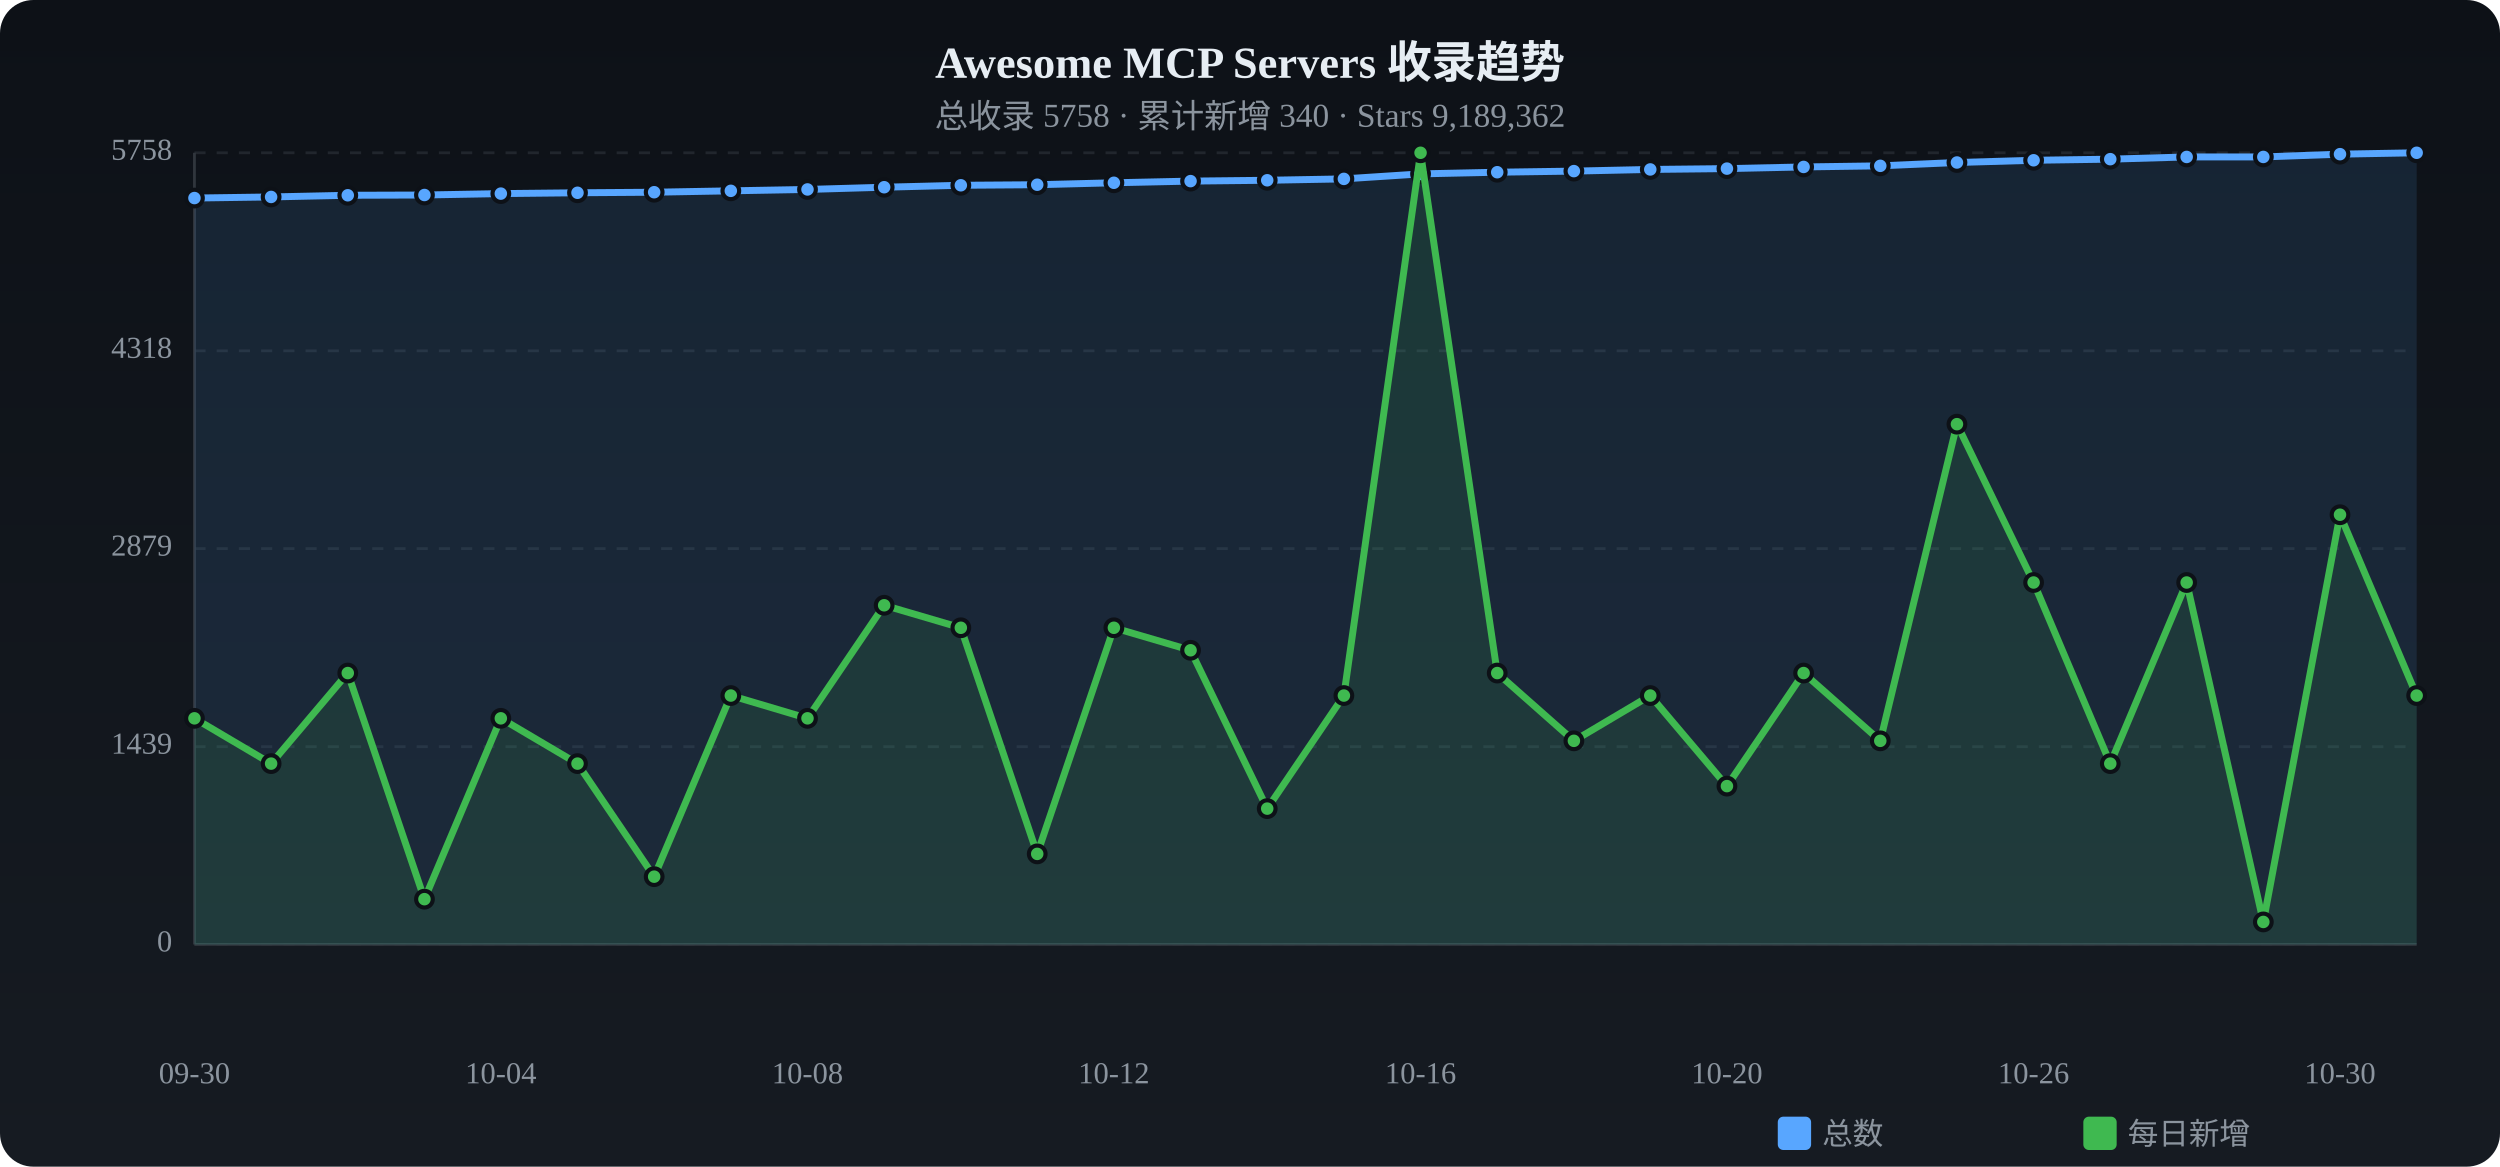
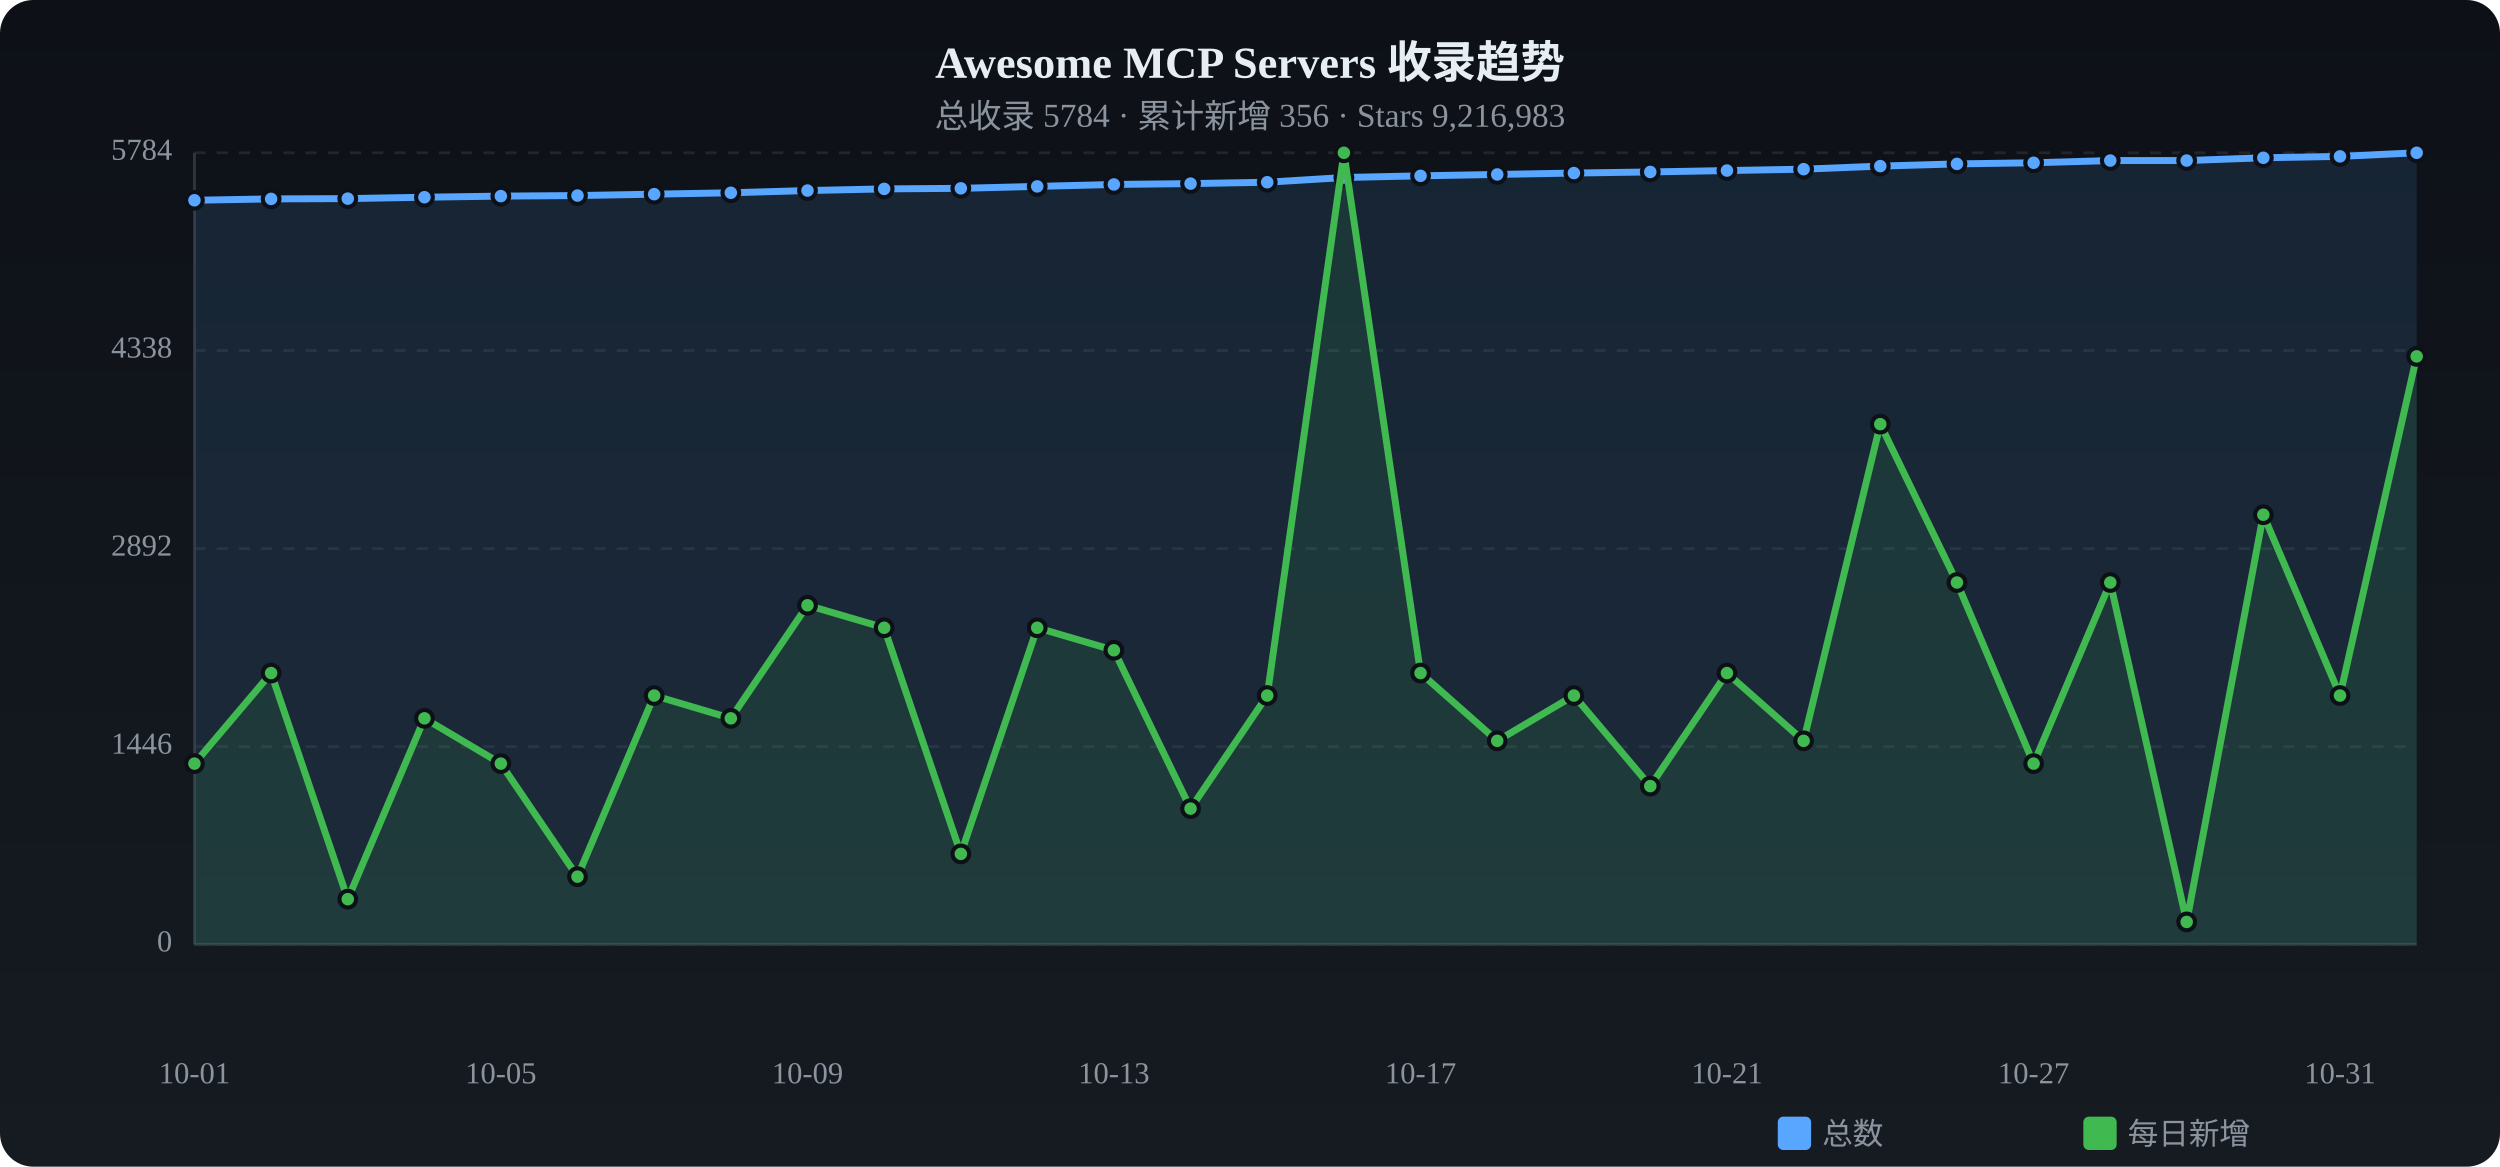
<svg xmlns="http://www.w3.org/2000/svg" viewBox="0 0 900 420" width="900" height="420">
  <defs>
    <linearGradient id="tbg" x1="0%" y1="0%" x2="0%" y2="100%">
      <stop offset="0%" stop-color="#0d1117" />
      <stop offset="100%" stop-color="#161b22" />
    </linearGradient>
  </defs>
  <rect width="900" height="420" rx="12" fill="url(#tbg)" />
  <text x="450.0" y="28" text-anchor="middle" fill="#e6edf3" font-size="16" font-weight="bold">Awesome MCP Servers 收录趋势</text>
-   <text x="450.0" y="46" text-anchor="middle" fill="#8b949e" font-size="12">总收录 5758 · 累计新增 340 · Stars 9,189,362</text>
+   <text x="450.0" y="46" text-anchor="middle" fill="#8b949e" font-size="12">总收录 5784 · 累计新增 356 · Stars 9,216,983</text>
  <text x="62" y="340.0" text-anchor="end" fill="#8b949e" font-size="11" dominant-baseline="middle">0</text>
  <line x1="70" y1="340.0" x2="870" y2="340.0" stroke="#21262d" stroke-dasharray="4 4" />
-   <text x="62" y="268.8" text-anchor="end" fill="#8b949e" font-size="11" dominant-baseline="middle">1439</text>
+   <text x="62" y="268.8" text-anchor="end" fill="#8b949e" font-size="11" dominant-baseline="middle">1446</text>
  <line x1="70" y1="268.8" x2="870" y2="268.8" stroke="#21262d" stroke-dasharray="4 4" />
-   <text x="62" y="197.5" text-anchor="end" fill="#8b949e" font-size="11" dominant-baseline="middle">2879</text>
+   <text x="62" y="197.5" text-anchor="end" fill="#8b949e" font-size="11" dominant-baseline="middle">2892</text>
  <line x1="70" y1="197.5" x2="870" y2="197.5" stroke="#21262d" stroke-dasharray="4 4" />
-   <text x="62" y="126.3" text-anchor="end" fill="#8b949e" font-size="11" dominant-baseline="middle">4318</text>
-   <line x1="70" y1="126.3" x2="870" y2="126.3" stroke="#21262d" stroke-dasharray="4 4" />
-   <text x="62" y="55.0" text-anchor="end" fill="#8b949e" font-size="11" dominant-baseline="middle">5758</text>
+   <text x="62" y="126.2" text-anchor="end" fill="#8b949e" font-size="11" dominant-baseline="middle">4338</text>
+   <line x1="70" y1="126.2" x2="870" y2="126.2" stroke="#21262d" stroke-dasharray="4 4" />
+   <text x="62" y="55.0" text-anchor="end" fill="#8b949e" font-size="11" dominant-baseline="middle">5784</text>
  <line x1="70" y1="55.0" x2="870" y2="55.0" stroke="#21262d" stroke-dasharray="4 4" />
  <line x1="70" y1="55" x2="70" y2="340" stroke="#30363d" />
  <line x1="70" y1="340" x2="870" y2="340" stroke="#30363d" />
-   <path d="M70.0,71.3 L97.6,70.9 L125.2,70.3 L152.8,70.2 L180.3,69.7 L207.9,69.4 L235.5,69.2 L263.1,68.7 L290.7,68.2 L318.3,67.4 L345.9,66.7 L373.4,66.5 L401.0,65.8 L428.6,65.2 L456.2,64.9 L483.8,64.4 L511.4,62.6 L539.0,62.0 L566.6,61.6 L594.1,61.0 L621.7,60.7 L649.3,60.1 L676.9,59.7 L704.5,58.5 L732.1,57.7 L759.7,57.3 L787.2,56.5 L814.8,56.5 L842.4,55.5 L870.0,55.0 L870.0,340 L70.0,340 Z" fill="#58a6ff" opacity="0.12" />
-   <polyline points="70.0,71.3 97.6,70.9 125.2,70.3 152.8,70.2 180.3,69.7 207.9,69.4 235.5,69.2 263.1,68.7 290.7,68.2 318.3,67.4 345.9,66.7 373.4,66.5 401.0,65.8 428.6,65.2 456.2,64.9 483.8,64.4 511.4,62.6 539.0,62.0 566.6,61.6 594.1,61.0 621.7,60.7 649.3,60.1 676.9,59.7 704.5,58.5 732.1,57.7 759.7,57.3 787.2,56.5 814.8,56.5 842.4,55.5 870.0,55.0" fill="none" stroke="#58a6ff" stroke-width="2.5" stroke-linecap="round" stroke-linejoin="round" />
-   <circle cx="70.0" cy="71.3" r="3" fill="#58a6ff" stroke="#0d1117" stroke-width="1.5" />
-   <circle cx="97.6" cy="70.9" r="3" fill="#58a6ff" stroke="#0d1117" stroke-width="1.5" />
-   <circle cx="125.2" cy="70.3" r="3" fill="#58a6ff" stroke="#0d1117" stroke-width="1.5" />
-   <circle cx="152.8" cy="70.2" r="3" fill="#58a6ff" stroke="#0d1117" stroke-width="1.5" />
-   <circle cx="180.3" cy="69.7" r="3" fill="#58a6ff" stroke="#0d1117" stroke-width="1.5" />
-   <circle cx="207.9" cy="69.4" r="3" fill="#58a6ff" stroke="#0d1117" stroke-width="1.5" />
-   <circle cx="235.5" cy="69.2" r="3" fill="#58a6ff" stroke="#0d1117" stroke-width="1.5" />
-   <circle cx="263.1" cy="68.7" r="3" fill="#58a6ff" stroke="#0d1117" stroke-width="1.5" />
-   <circle cx="290.7" cy="68.2" r="3" fill="#58a6ff" stroke="#0d1117" stroke-width="1.5" />
-   <circle cx="318.3" cy="67.4" r="3" fill="#58a6ff" stroke="#0d1117" stroke-width="1.5" />
-   <circle cx="345.9" cy="66.7" r="3" fill="#58a6ff" stroke="#0d1117" stroke-width="1.5" />
-   <circle cx="373.4" cy="66.5" r="3" fill="#58a6ff" stroke="#0d1117" stroke-width="1.5" />
-   <circle cx="401.0" cy="65.8" r="3" fill="#58a6ff" stroke="#0d1117" stroke-width="1.5" />
-   <circle cx="428.6" cy="65.2" r="3" fill="#58a6ff" stroke="#0d1117" stroke-width="1.5" />
-   <circle cx="456.2" cy="64.9" r="3" fill="#58a6ff" stroke="#0d1117" stroke-width="1.5" />
-   <circle cx="483.8" cy="64.4" r="3" fill="#58a6ff" stroke="#0d1117" stroke-width="1.5" />
-   <circle cx="511.4" cy="62.6" r="3" fill="#58a6ff" stroke="#0d1117" stroke-width="1.5" />
-   <circle cx="539.0" cy="62.0" r="3" fill="#58a6ff" stroke="#0d1117" stroke-width="1.5" />
-   <circle cx="566.6" cy="61.6" r="3" fill="#58a6ff" stroke="#0d1117" stroke-width="1.5" />
-   <circle cx="594.1" cy="61.0" r="3" fill="#58a6ff" stroke="#0d1117" stroke-width="1.5" />
-   <circle cx="621.7" cy="60.7" r="3" fill="#58a6ff" stroke="#0d1117" stroke-width="1.5" />
-   <circle cx="649.3" cy="60.1" r="3" fill="#58a6ff" stroke="#0d1117" stroke-width="1.5" />
-   <circle cx="676.9" cy="59.7" r="3" fill="#58a6ff" stroke="#0d1117" stroke-width="1.5" />
-   <circle cx="704.5" cy="58.5" r="3" fill="#58a6ff" stroke="#0d1117" stroke-width="1.5" />
-   <circle cx="732.1" cy="57.7" r="3" fill="#58a6ff" stroke="#0d1117" stroke-width="1.5" />
-   <circle cx="759.7" cy="57.3" r="3" fill="#58a6ff" stroke="#0d1117" stroke-width="1.5" />
-   <circle cx="787.2" cy="56.5" r="3" fill="#58a6ff" stroke="#0d1117" stroke-width="1.5" />
-   <circle cx="814.8" cy="56.5" r="3" fill="#58a6ff" stroke="#0d1117" stroke-width="1.5" />
-   <circle cx="842.4" cy="55.5" r="3" fill="#58a6ff" stroke="#0d1117" stroke-width="1.5" />
+   <path d="M70.0,72.1 L97.6,71.6 L125.2,71.5 L152.8,71.0 L180.3,70.6 L207.9,70.4 L235.5,69.9 L263.1,69.4 L290.7,68.6 L318.3,68.0 L345.9,67.8 L373.4,67.1 L401.0,66.4 L428.6,66.1 L456.2,65.6 L483.8,63.9 L511.4,63.3 L539.0,62.8 L566.6,62.3 L594.1,61.9 L621.7,61.4 L649.3,60.9 L676.9,59.8 L704.5,59.0 L732.1,58.6 L759.7,57.8 L787.2,57.8 L814.8,56.8 L842.4,56.3 L870.0,55.0 L870.0,340 L70.0,340 Z" fill="#58a6ff" opacity="0.12" />
+   <polyline points="70.0,72.1 97.6,71.6 125.2,71.5 152.8,71.0 180.3,70.6 207.9,70.4 235.5,69.9 263.1,69.4 290.7,68.6 318.3,68.0 345.9,67.8 373.4,67.1 401.0,66.4 428.6,66.1 456.2,65.6 483.8,63.9 511.4,63.3 539.0,62.8 566.6,62.3 594.1,61.9 621.7,61.4 649.3,60.9 676.9,59.8 704.5,59.0 732.1,58.6 759.7,57.8 787.2,57.8 814.8,56.8 842.4,56.3 870.0,55.0" fill="none" stroke="#58a6ff" stroke-width="2.5" stroke-linecap="round" stroke-linejoin="round" />
+   <circle cx="70.0" cy="72.1" r="3" fill="#58a6ff" stroke="#0d1117" stroke-width="1.5" />
+   <circle cx="97.6" cy="71.6" r="3" fill="#58a6ff" stroke="#0d1117" stroke-width="1.5" />
+   <circle cx="125.2" cy="71.5" r="3" fill="#58a6ff" stroke="#0d1117" stroke-width="1.5" />
+   <circle cx="152.8" cy="71.0" r="3" fill="#58a6ff" stroke="#0d1117" stroke-width="1.5" />
+   <circle cx="180.3" cy="70.6" r="3" fill="#58a6ff" stroke="#0d1117" stroke-width="1.5" />
+   <circle cx="207.9" cy="70.4" r="3" fill="#58a6ff" stroke="#0d1117" stroke-width="1.5" />
+   <circle cx="235.5" cy="69.9" r="3" fill="#58a6ff" stroke="#0d1117" stroke-width="1.5" />
+   <circle cx="263.1" cy="69.4" r="3" fill="#58a6ff" stroke="#0d1117" stroke-width="1.5" />
+   <circle cx="290.7" cy="68.6" r="3" fill="#58a6ff" stroke="#0d1117" stroke-width="1.5" />
+   <circle cx="318.3" cy="68.0" r="3" fill="#58a6ff" stroke="#0d1117" stroke-width="1.5" />
+   <circle cx="345.9" cy="67.8" r="3" fill="#58a6ff" stroke="#0d1117" stroke-width="1.5" />
+   <circle cx="373.4" cy="67.1" r="3" fill="#58a6ff" stroke="#0d1117" stroke-width="1.5" />
+   <circle cx="401.0" cy="66.4" r="3" fill="#58a6ff" stroke="#0d1117" stroke-width="1.5" />
+   <circle cx="428.6" cy="66.1" r="3" fill="#58a6ff" stroke="#0d1117" stroke-width="1.5" />
+   <circle cx="456.2" cy="65.6" r="3" fill="#58a6ff" stroke="#0d1117" stroke-width="1.5" />
+   <circle cx="483.8" cy="63.9" r="3" fill="#58a6ff" stroke="#0d1117" stroke-width="1.5" />
+   <circle cx="511.4" cy="63.3" r="3" fill="#58a6ff" stroke="#0d1117" stroke-width="1.5" />
+   <circle cx="539.0" cy="62.8" r="3" fill="#58a6ff" stroke="#0d1117" stroke-width="1.5" />
+   <circle cx="566.6" cy="62.3" r="3" fill="#58a6ff" stroke="#0d1117" stroke-width="1.5" />
+   <circle cx="594.1" cy="61.9" r="3" fill="#58a6ff" stroke="#0d1117" stroke-width="1.5" />
+   <circle cx="621.7" cy="61.4" r="3" fill="#58a6ff" stroke="#0d1117" stroke-width="1.5" />
+   <circle cx="649.3" cy="60.9" r="3" fill="#58a6ff" stroke="#0d1117" stroke-width="1.5" />
+   <circle cx="676.9" cy="59.8" r="3" fill="#58a6ff" stroke="#0d1117" stroke-width="1.5" />
+   <circle cx="704.5" cy="59.0" r="3" fill="#58a6ff" stroke="#0d1117" stroke-width="1.5" />
+   <circle cx="732.1" cy="58.6" r="3" fill="#58a6ff" stroke="#0d1117" stroke-width="1.5" />
+   <circle cx="759.7" cy="57.8" r="3" fill="#58a6ff" stroke="#0d1117" stroke-width="1.5" />
+   <circle cx="787.2" cy="57.8" r="3" fill="#58a6ff" stroke="#0d1117" stroke-width="1.5" />
+   <circle cx="814.8" cy="56.8" r="3" fill="#58a6ff" stroke="#0d1117" stroke-width="1.5" />
+   <circle cx="842.4" cy="56.3" r="3" fill="#58a6ff" stroke="#0d1117" stroke-width="1.5" />
  <circle cx="870.0" cy="55.0" r="3" fill="#58a6ff" stroke="#0d1117" stroke-width="1.5" />
-   <path d="M70.0,258.6 L97.6,274.9 L125.2,242.3 L152.8,323.7 L180.3,258.6 L207.9,274.9 L235.5,315.6 L263.1,250.4 L290.7,258.6 L318.3,217.9 L345.9,226.0 L373.4,307.4 L401.0,226.0 L428.6,234.1 L456.2,291.1 L483.8,250.4 L511.4,55.0 L539.0,242.3 L566.6,266.7 L594.1,250.4 L621.7,283.0 L649.3,242.3 L676.9,266.7 L704.5,152.7 L732.1,209.7 L759.7,274.9 L787.2,209.7 L814.8,331.9 L842.4,185.3 L870.0,250.4 L870.0,340 L70.0,340 Z" fill="#3fb950" opacity="0.12" />
-   <polyline points="70.0,258.6 97.6,274.9 125.2,242.3 152.8,323.7 180.3,258.6 207.9,274.9 235.5,315.6 263.1,250.4 290.7,258.6 318.3,217.9 345.9,226.0 373.4,307.4 401.0,226.0 428.6,234.1 456.2,291.1 483.8,250.4 511.4,55.0 539.0,242.3 566.6,266.7 594.1,250.4 621.7,283.0 649.3,242.3 676.9,266.7 704.5,152.7 732.1,209.7 759.7,274.9 787.2,209.7 814.8,331.9 842.4,185.3 870.0,250.4" fill="none" stroke="#3fb950" stroke-width="2.5" stroke-linecap="round" stroke-linejoin="round" />
-   <circle cx="70.0" cy="258.6" r="3" fill="#3fb950" stroke="#0d1117" stroke-width="1.5" />
-   <circle cx="97.6" cy="274.9" r="3" fill="#3fb950" stroke="#0d1117" stroke-width="1.5" />
-   <circle cx="125.2" cy="242.3" r="3" fill="#3fb950" stroke="#0d1117" stroke-width="1.5" />
-   <circle cx="152.8" cy="323.7" r="3" fill="#3fb950" stroke="#0d1117" stroke-width="1.5" />
-   <circle cx="180.3" cy="258.6" r="3" fill="#3fb950" stroke="#0d1117" stroke-width="1.5" />
-   <circle cx="207.9" cy="274.9" r="3" fill="#3fb950" stroke="#0d1117" stroke-width="1.5" />
-   <circle cx="235.5" cy="315.6" r="3" fill="#3fb950" stroke="#0d1117" stroke-width="1.5" />
-   <circle cx="263.1" cy="250.4" r="3" fill="#3fb950" stroke="#0d1117" stroke-width="1.5" />
-   <circle cx="290.7" cy="258.6" r="3" fill="#3fb950" stroke="#0d1117" stroke-width="1.5" />
-   <circle cx="318.3" cy="217.9" r="3" fill="#3fb950" stroke="#0d1117" stroke-width="1.5" />
-   <circle cx="345.9" cy="226.0" r="3" fill="#3fb950" stroke="#0d1117" stroke-width="1.5" />
-   <circle cx="373.4" cy="307.4" r="3" fill="#3fb950" stroke="#0d1117" stroke-width="1.5" />
-   <circle cx="401.0" cy="226.0" r="3" fill="#3fb950" stroke="#0d1117" stroke-width="1.5" />
-   <circle cx="428.6" cy="234.1" r="3" fill="#3fb950" stroke="#0d1117" stroke-width="1.5" />
-   <circle cx="456.2" cy="291.1" r="3" fill="#3fb950" stroke="#0d1117" stroke-width="1.5" />
-   <circle cx="483.8" cy="250.4" r="3" fill="#3fb950" stroke="#0d1117" stroke-width="1.5" />
-   <circle cx="511.4" cy="55.0" r="3" fill="#3fb950" stroke="#0d1117" stroke-width="1.5" />
-   <circle cx="539.0" cy="242.3" r="3" fill="#3fb950" stroke="#0d1117" stroke-width="1.5" />
-   <circle cx="566.6" cy="266.7" r="3" fill="#3fb950" stroke="#0d1117" stroke-width="1.5" />
-   <circle cx="594.1" cy="250.4" r="3" fill="#3fb950" stroke="#0d1117" stroke-width="1.5" />
-   <circle cx="621.7" cy="283.0" r="3" fill="#3fb950" stroke="#0d1117" stroke-width="1.5" />
-   <circle cx="649.3" cy="242.3" r="3" fill="#3fb950" stroke="#0d1117" stroke-width="1.5" />
-   <circle cx="676.9" cy="266.7" r="3" fill="#3fb950" stroke="#0d1117" stroke-width="1.5" />
-   <circle cx="704.5" cy="152.7" r="3" fill="#3fb950" stroke="#0d1117" stroke-width="1.5" />
-   <circle cx="732.1" cy="209.7" r="3" fill="#3fb950" stroke="#0d1117" stroke-width="1.5" />
-   <circle cx="759.7" cy="274.9" r="3" fill="#3fb950" stroke="#0d1117" stroke-width="1.5" />
-   <circle cx="787.2" cy="209.7" r="3" fill="#3fb950" stroke="#0d1117" stroke-width="1.5" />
-   <circle cx="814.8" cy="331.9" r="3" fill="#3fb950" stroke="#0d1117" stroke-width="1.5" />
-   <circle cx="842.4" cy="185.3" r="3" fill="#3fb950" stroke="#0d1117" stroke-width="1.5" />
-   <circle cx="870.0" cy="250.4" r="3" fill="#3fb950" stroke="#0d1117" stroke-width="1.5" />
-   <text x="70.0" y="390" text-anchor="middle" fill="#8b949e" font-size="11">09-30</text>
-   <text x="180.3" y="390" text-anchor="middle" fill="#8b949e" font-size="11">10-04</text>
-   <text x="290.7" y="390" text-anchor="middle" fill="#8b949e" font-size="11">10-08</text>
-   <text x="401.0" y="390" text-anchor="middle" fill="#8b949e" font-size="11">10-12</text>
-   <text x="511.4" y="390" text-anchor="middle" fill="#8b949e" font-size="11">10-16</text>
-   <text x="621.7" y="390" text-anchor="middle" fill="#8b949e" font-size="11">10-20</text>
-   <text x="732.1" y="390" text-anchor="middle" fill="#8b949e" font-size="11">10-26</text>
-   <text x="842.4" y="390" text-anchor="middle" fill="#8b949e" font-size="11">10-30</text>
+   <path d="M70.0,274.9 L97.6,242.3 L125.2,323.7 L152.8,258.6 L180.3,274.9 L207.9,315.6 L235.5,250.4 L263.1,258.6 L290.7,217.9 L318.3,226.0 L345.9,307.4 L373.4,226.0 L401.0,234.1 L428.6,291.1 L456.2,250.4 L483.8,55.0 L511.4,242.3 L539.0,266.7 L566.6,250.4 L594.1,283.0 L621.7,242.3 L649.3,266.7 L676.9,152.7 L704.5,209.7 L732.1,274.9 L759.7,209.7 L787.2,331.9 L814.8,185.3 L842.4,250.4 L870.0,128.3 L870.0,340 L70.0,340 Z" fill="#3fb950" opacity="0.12" />
+   <polyline points="70.0,274.9 97.6,242.3 125.2,323.7 152.8,258.6 180.3,274.9 207.9,315.6 235.5,250.4 263.1,258.6 290.7,217.9 318.3,226.0 345.9,307.4 373.4,226.0 401.0,234.1 428.6,291.1 456.2,250.4 483.8,55.0 511.4,242.3 539.0,266.7 566.6,250.4 594.1,283.0 621.7,242.3 649.3,266.7 676.9,152.7 704.5,209.7 732.1,274.9 759.7,209.7 787.2,331.9 814.8,185.3 842.4,250.4 870.0,128.3" fill="none" stroke="#3fb950" stroke-width="2.5" stroke-linecap="round" stroke-linejoin="round" />
+   <circle cx="70.0" cy="274.9" r="3" fill="#3fb950" stroke="#0d1117" stroke-width="1.5" />
+   <circle cx="97.6" cy="242.3" r="3" fill="#3fb950" stroke="#0d1117" stroke-width="1.5" />
+   <circle cx="125.2" cy="323.7" r="3" fill="#3fb950" stroke="#0d1117" stroke-width="1.5" />
+   <circle cx="152.8" cy="258.6" r="3" fill="#3fb950" stroke="#0d1117" stroke-width="1.5" />
+   <circle cx="180.3" cy="274.9" r="3" fill="#3fb950" stroke="#0d1117" stroke-width="1.5" />
+   <circle cx="207.9" cy="315.6" r="3" fill="#3fb950" stroke="#0d1117" stroke-width="1.5" />
+   <circle cx="235.5" cy="250.4" r="3" fill="#3fb950" stroke="#0d1117" stroke-width="1.5" />
+   <circle cx="263.1" cy="258.6" r="3" fill="#3fb950" stroke="#0d1117" stroke-width="1.5" />
+   <circle cx="290.7" cy="217.9" r="3" fill="#3fb950" stroke="#0d1117" stroke-width="1.5" />
+   <circle cx="318.3" cy="226.0" r="3" fill="#3fb950" stroke="#0d1117" stroke-width="1.5" />
+   <circle cx="345.9" cy="307.4" r="3" fill="#3fb950" stroke="#0d1117" stroke-width="1.5" />
+   <circle cx="373.4" cy="226.0" r="3" fill="#3fb950" stroke="#0d1117" stroke-width="1.5" />
+   <circle cx="401.0" cy="234.1" r="3" fill="#3fb950" stroke="#0d1117" stroke-width="1.5" />
+   <circle cx="428.6" cy="291.1" r="3" fill="#3fb950" stroke="#0d1117" stroke-width="1.5" />
+   <circle cx="456.2" cy="250.4" r="3" fill="#3fb950" stroke="#0d1117" stroke-width="1.5" />
+   <circle cx="483.8" cy="55.0" r="3" fill="#3fb950" stroke="#0d1117" stroke-width="1.5" />
+   <circle cx="511.4" cy="242.3" r="3" fill="#3fb950" stroke="#0d1117" stroke-width="1.5" />
+   <circle cx="539.0" cy="266.7" r="3" fill="#3fb950" stroke="#0d1117" stroke-width="1.5" />
+   <circle cx="566.6" cy="250.4" r="3" fill="#3fb950" stroke="#0d1117" stroke-width="1.5" />
+   <circle cx="594.1" cy="283.0" r="3" fill="#3fb950" stroke="#0d1117" stroke-width="1.5" />
+   <circle cx="621.7" cy="242.3" r="3" fill="#3fb950" stroke="#0d1117" stroke-width="1.5" />
+   <circle cx="649.3" cy="266.7" r="3" fill="#3fb950" stroke="#0d1117" stroke-width="1.5" />
+   <circle cx="676.9" cy="152.7" r="3" fill="#3fb950" stroke="#0d1117" stroke-width="1.5" />
+   <circle cx="704.5" cy="209.7" r="3" fill="#3fb950" stroke="#0d1117" stroke-width="1.5" />
+   <circle cx="732.1" cy="274.9" r="3" fill="#3fb950" stroke="#0d1117" stroke-width="1.5" />
+   <circle cx="759.7" cy="209.7" r="3" fill="#3fb950" stroke="#0d1117" stroke-width="1.5" />
+   <circle cx="787.2" cy="331.9" r="3" fill="#3fb950" stroke="#0d1117" stroke-width="1.5" />
+   <circle cx="814.8" cy="185.3" r="3" fill="#3fb950" stroke="#0d1117" stroke-width="1.5" />
+   <circle cx="842.4" cy="250.4" r="3" fill="#3fb950" stroke="#0d1117" stroke-width="1.5" />
+   <circle cx="870.0" cy="128.3" r="3" fill="#3fb950" stroke="#0d1117" stroke-width="1.5" />
+   <text x="70.0" y="390" text-anchor="middle" fill="#8b949e" font-size="11">10-01</text>
+   <text x="180.3" y="390" text-anchor="middle" fill="#8b949e" font-size="11">10-05</text>
+   <text x="290.7" y="390" text-anchor="middle" fill="#8b949e" font-size="11">10-09</text>
+   <text x="401.0" y="390" text-anchor="middle" fill="#8b949e" font-size="11">10-13</text>
+   <text x="511.4" y="390" text-anchor="middle" fill="#8b949e" font-size="11">10-17</text>
+   <text x="621.7" y="390" text-anchor="middle" fill="#8b949e" font-size="11">10-21</text>
+   <text x="732.1" y="390" text-anchor="middle" fill="#8b949e" font-size="11">10-27</text>
+   <text x="842.4" y="390" text-anchor="middle" fill="#8b949e" font-size="11">10-31</text>
  <rect x="640" y="402" width="12" height="12" rx="2" fill="#58a6ff" />
  <text x="656" y="412" fill="#8b949e" font-size="11">总数</text>
  <rect x="750" y="402" width="12" height="12" rx="2" fill="#3fb950" />
  <text x="766" y="412" fill="#8b949e" font-size="11">每日新增</text>
</svg>
